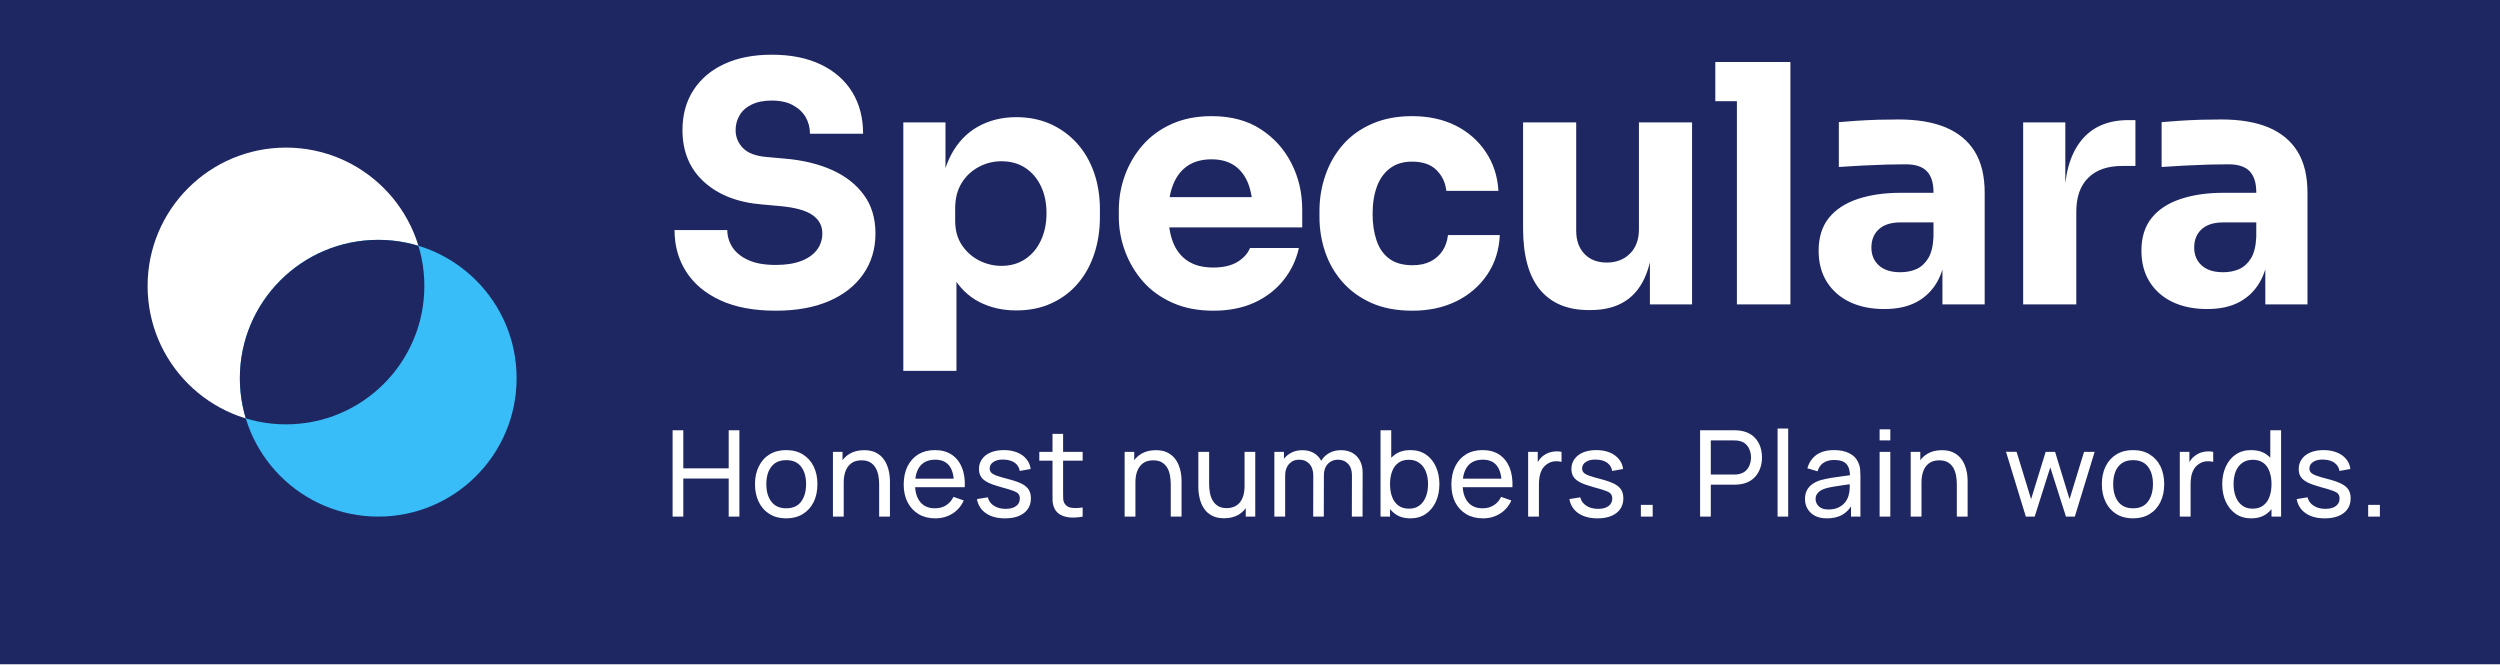
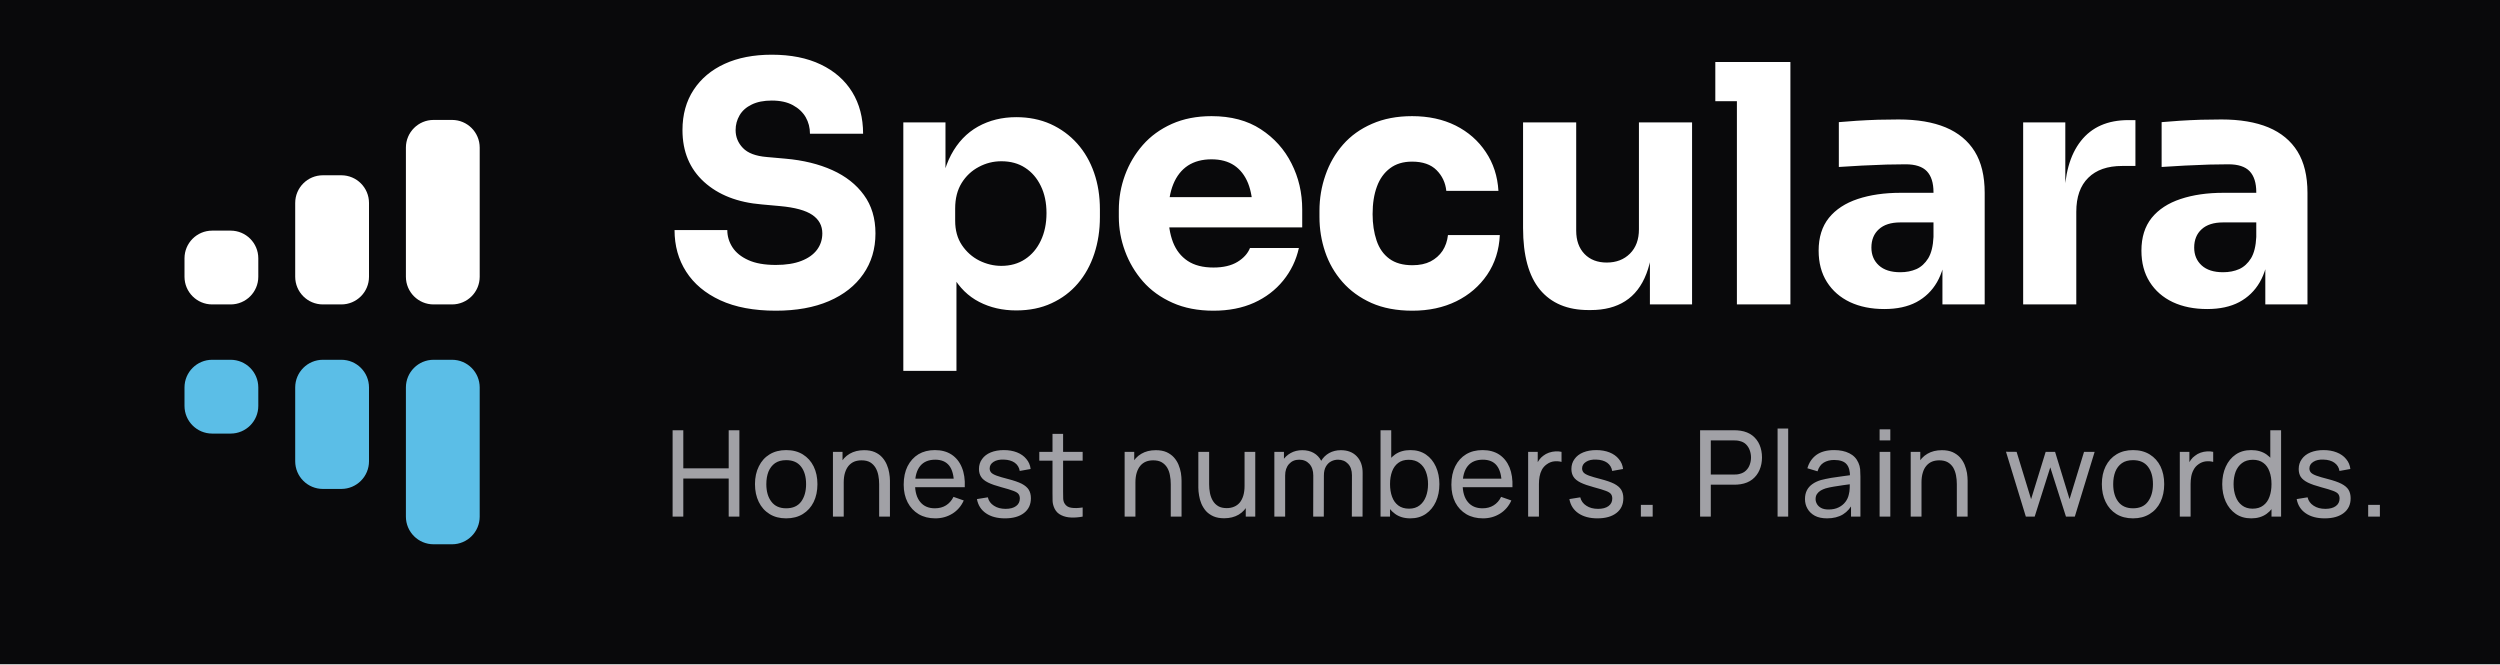
<svg xmlns="http://www.w3.org/2000/svg" viewBox="0 0 271 72" width="271" height="72" fill="none">
-   <rect width="271" height="72" fill="#1e2761" />
-   <defs>
-     <clipPath id="creversedt">
-       <circle cx="19.0" cy="19.0" r="15" />
-     </clipPath>
-     <mask id="mreversedt">
-       <rect x="-4" y="-4" width="56" height="56" fill="#fff" />
-       <g clip-path="url(#creversedt)">
-         <circle cx="29.0" cy="29.0" r="15" fill="#000" />
-       </g>
-     </mask>
-   </defs>
-   <g transform="translate(12 12) scale(1.0)" mask="url(#mreversedt)">
-     <circle cx="19.0" cy="19.0" r="15" fill="#ffffff" />
-     <circle cx="29.0" cy="29.0" r="15" fill="#38bdf8" />
+   <rect width="271" height="72" fill="#09090b" />
+   <g transform="translate(12 12) scale(1.0)">
+     <rect x="8" y="13" width="8" height="8" rx="3" fill="#ffffff" />
+     <rect x="8" y="27" width="8" height="8" rx="3" fill="#64d2ff" opacity="0.9" />
+     <rect x="20" y="7" width="8" height="14" rx="3" fill="#ffffff" />
+     <rect x="20" y="27" width="8" height="14" rx="3" fill="#64d2ff" opacity="0.9" />
+     <rect x="32" y="1" width="8" height="20" rx="3" fill="#ffffff" />
+     <rect x="32" y="27" width="8" height="20" rx="3" fill="#64d2ff" opacity="0.9" />
  </g>
  <path transform="translate(72 33.00)" d="M12.1 0.68Q8.53 0.68 6.08 -0.45Q3.64 -1.58 2.38 -3.55Q1.12 -5.51 1.12 -8.06H6.84Q6.84 -7.06 7.4 -6.19Q7.96 -5.33 9.11 -4.81Q10.26 -4.28 12.1 -4.28Q13.75 -4.28 14.87 -4.72Q15.98 -5.15 16.56 -5.92Q17.14 -6.7 17.14 -7.7Q17.14 -8.96 16.06 -9.7Q14.98 -10.44 12.56 -10.66L10.58 -10.84Q6.66 -11.16 4.32 -13.28Q1.98 -15.41 1.98 -18.9Q1.98 -21.42 3.19 -23.26Q4.39 -25.09 6.55 -26.08Q8.71 -27.07 11.66 -27.07Q14.76 -27.07 16.97 -26.01Q19.19 -24.95 20.38 -23.02Q21.56 -21.1 21.56 -18.5H15.8Q15.8 -19.48 15.34 -20.29Q14.87 -21.1 13.95 -21.6Q13.03 -22.1 11.66 -22.1Q10.37 -22.1 9.49 -21.67Q8.6 -21.24 8.17 -20.5Q7.74 -19.76 7.74 -18.9Q7.74 -17.78 8.53 -16.96Q9.32 -16.13 11.12 -15.98L13.14 -15.8Q16.02 -15.55 18.22 -14.56Q20.41 -13.57 21.65 -11.86Q22.9 -10.15 22.9 -7.7Q22.9 -5.18 21.58 -3.29Q20.27 -1.4 17.86 -0.36Q15.44 0.68 12.1 0.68Z M25.92 7.2V-19.73H30.49V-11.2L29.88 -11.23Q30.02 -14.18 31.1 -16.22Q32.18 -18.25 34.02 -19.28Q35.86 -20.3 38.16 -20.3Q40.21 -20.3 41.89 -19.55Q43.56 -18.79 44.77 -17.44Q45.97 -16.09 46.6 -14.27Q47.23 -12.46 47.23 -10.3V-9.47Q47.23 -7.34 46.62 -5.49Q46.01 -3.64 44.84 -2.27Q43.67 -0.9 41.99 -0.13Q40.32 0.65 38.16 0.65Q35.93 0.65 34.15 -0.27Q32.36 -1.19 31.28 -3.08Q30.2 -4.97 30.1 -7.88L31.68 -5.72V7.2ZM36.54 -4.18Q38.02 -4.18 39.11 -4.9Q40.21 -5.62 40.82 -6.91Q41.44 -8.21 41.44 -9.9Q41.44 -11.59 40.82 -12.85Q40.21 -14.11 39.13 -14.81Q38.05 -15.52 36.54 -15.52Q35.24 -15.52 34.09 -14.9Q32.94 -14.29 32.24 -13.16Q31.54 -12.02 31.54 -10.4V-9.07Q31.54 -7.52 32.27 -6.43Q33.01 -5.33 34.16 -4.75Q35.32 -4.18 36.54 -4.18Z M59.54 0.68Q57.02 0.68 55.1 -0.18Q53.17 -1.04 51.89 -2.5Q50.62 -3.96 49.95 -5.78Q49.28 -7.6 49.28 -9.5V-10.22Q49.28 -12.2 49.95 -14.02Q50.62 -15.84 51.88 -17.28Q53.14 -18.72 55.03 -19.57Q56.92 -20.41 59.33 -20.41Q62.5 -20.41 64.67 -18.99Q66.85 -17.57 68 -15.28Q69.16 -13 69.16 -10.3V-8.35H51.7V-11.63H65.66L63.79 -10.12Q63.79 -11.88 63.29 -13.14Q62.78 -14.4 61.79 -15.07Q60.8 -15.73 59.33 -15.73Q57.82 -15.73 56.77 -15.05Q55.73 -14.36 55.19 -13.05Q54.65 -11.74 54.65 -9.83Q54.65 -8.06 55.15 -6.75Q55.66 -5.44 56.74 -4.72Q57.82 -4 59.54 -4Q61.13 -4 62.14 -4.61Q63.14 -5.22 63.5 -6.12H68.8Q68.36 -4.14 67.1 -2.59Q65.84 -1.04 63.94 -0.18Q62.03 0.68 59.54 0.68Z M81.11 0.68Q78.55 0.68 76.66 -0.16Q74.77 -1.01 73.51 -2.45Q72.25 -3.89 71.64 -5.71Q71.03 -7.52 71.03 -9.47V-10.15Q71.03 -12.17 71.68 -14.02Q72.32 -15.88 73.58 -17.32Q74.84 -18.76 76.73 -19.58Q78.62 -20.41 81.07 -20.41Q83.74 -20.41 85.79 -19.39Q87.84 -18.36 89.06 -16.52Q90.29 -14.69 90.43 -12.31H84.78Q84.64 -13.64 83.72 -14.56Q82.8 -15.48 81.07 -15.48Q79.63 -15.48 78.68 -14.76Q77.72 -14.04 77.26 -12.78Q76.79 -11.52 76.79 -9.79Q76.79 -8.21 77.22 -6.93Q77.65 -5.65 78.61 -4.95Q79.56 -4.25 81.11 -4.25Q82.26 -4.25 83.07 -4.66Q83.88 -5.08 84.37 -5.81Q84.85 -6.55 84.96 -7.52H90.58Q90.47 -5.08 89.21 -3.22Q87.95 -1.37 85.86 -0.34Q83.77 0.68 81.11 0.68Z M100.19 0.61Q96.77 0.61 94.93 -1.6Q93.1 -3.82 93.1 -8.28V-19.73H98.86V-7.99Q98.86 -6.41 99.76 -5.47Q100.66 -4.54 102.17 -4.54Q103.72 -4.54 104.69 -5.51Q105.66 -6.48 105.66 -8.14V-19.73H111.42V0H106.85V-8.32H107.24Q107.24 -5.33 106.47 -3.33Q105.7 -1.33 104.18 -0.36Q102.67 0.61 100.44 0.61Z M116.28 0V-26.28H122.08V0ZM113.94 -22.03V-26.28H122.08V-22.03Z M138.56 0V-5.83H137.59V-12.17Q137.59 -13.68 136.87 -14.44Q136.15 -15.19 134.57 -15.19Q133.78 -15.19 132.48 -15.16Q131.18 -15.12 129.82 -15.05Q128.45 -14.98 127.33 -14.9V-19.76Q128.16 -19.84 129.28 -19.91Q130.39 -19.98 131.58 -20.02Q132.77 -20.05 133.81 -20.05Q136.84 -20.05 138.91 -19.19Q140.98 -18.32 142.06 -16.58Q143.14 -14.83 143.14 -12.1V0ZM132.26 0.5Q130.14 0.5 128.54 -0.25Q126.94 -1.01 126.04 -2.43Q125.14 -3.85 125.14 -5.83Q125.14 -7.99 126.25 -9.38Q127.37 -10.76 129.38 -11.43Q131.4 -12.1 134.03 -12.1H138.24V-8.89H133.99Q132.48 -8.89 131.67 -8.15Q130.86 -7.42 130.86 -6.16Q130.86 -4.97 131.67 -4.23Q132.48 -3.49 133.99 -3.49Q134.96 -3.49 135.74 -3.83Q136.51 -4.18 137.02 -5Q137.52 -5.83 137.59 -7.31L138.96 -5.87Q138.78 -3.82 137.97 -2.41Q137.16 -1.01 135.74 -0.25Q134.32 0.5 132.26 0.5Z M147.31 0V-19.73H151.88V-11.27H151.78Q151.78 -15.44 153.56 -17.71Q155.34 -19.98 158.72 -19.98H159.48V-15.01H158.04Q155.66 -15.01 154.37 -13.73Q153.07 -12.46 153.07 -10.04V0Z M173.56 0V-5.83H172.58V-12.17Q172.58 -13.68 171.86 -14.44Q171.14 -15.19 169.56 -15.19Q168.77 -15.19 167.47 -15.16Q166.18 -15.12 164.81 -15.05Q163.44 -14.98 162.32 -14.9V-19.76Q163.15 -19.84 164.27 -19.91Q165.38 -19.98 166.57 -20.02Q167.76 -20.05 168.8 -20.05Q171.83 -20.05 173.9 -19.19Q175.97 -18.32 177.05 -16.58Q178.13 -14.83 178.13 -12.1V0ZM167.26 0.5Q165.13 0.5 163.53 -0.25Q161.93 -1.01 161.03 -2.43Q160.13 -3.85 160.13 -5.83Q160.13 -7.99 161.24 -9.38Q162.36 -10.76 164.38 -11.43Q166.39 -12.1 169.02 -12.1H173.23V-8.89H168.98Q167.47 -8.89 166.66 -8.15Q165.85 -7.42 165.85 -6.16Q165.85 -4.97 166.66 -4.23Q167.47 -3.49 168.98 -3.49Q169.96 -3.49 170.73 -3.83Q171.5 -4.18 172.01 -5Q172.51 -5.83 172.58 -7.31L173.95 -5.87Q173.77 -3.82 172.96 -2.41Q172.15 -1.01 170.73 -0.25Q169.31 0.5 167.26 0.5Z" fill="#ffffff" />
-   <path transform="translate(72 56.00)" d="M0.91 0V-9.36H2.07V-5.23H6.99V-9.36H8.15V0H6.99V-4.13H2.07V0Z M13.22 0.19Q12.17 0.19 11.42 -0.28Q10.66 -0.75 10.25 -1.59Q9.84 -2.43 9.84 -3.52Q9.84 -4.62 10.26 -5.45Q10.67 -6.29 11.43 -6.75Q12.19 -7.21 13.22 -7.21Q14.27 -7.21 15.03 -6.74Q15.79 -6.27 16.2 -5.44Q16.61 -4.6 16.61 -3.52Q16.61 -2.42 16.2 -1.58Q15.79 -0.75 15.03 -0.28Q14.27 0.19 13.22 0.19ZM13.22 -0.9Q14.31 -0.9 14.85 -1.63Q15.38 -2.36 15.38 -3.52Q15.38 -4.71 14.84 -5.41Q14.3 -6.12 13.22 -6.12Q12.49 -6.12 12.01 -5.79Q11.54 -5.45 11.3 -4.87Q11.07 -4.28 11.07 -3.52Q11.07 -2.33 11.62 -1.62Q12.16 -0.9 13.22 -0.9Z M23.3 0V-3.52Q23.3 -4.02 23.21 -4.48Q23.12 -4.94 22.9 -5.31Q22.68 -5.67 22.32 -5.89Q21.95 -6.1 21.39 -6.1Q20.96 -6.1 20.6 -5.96Q20.25 -5.81 19.99 -5.51Q19.74 -5.21 19.6 -4.76Q19.46 -4.31 19.46 -3.7L18.7 -3.93Q18.7 -4.95 19.07 -5.68Q19.43 -6.42 20.1 -6.81Q20.77 -7.2 21.67 -7.2Q22.35 -7.2 22.83 -6.99Q23.32 -6.77 23.63 -6.42Q23.95 -6.06 24.13 -5.63Q24.32 -5.19 24.39 -4.74Q24.47 -4.28 24.47 -3.88V0ZM18.29 0V-7.02H19.33V-5.14H19.46V0Z M29.39 0.19Q28.36 0.19 27.59 -0.26Q26.82 -0.72 26.39 -1.54Q25.96 -2.37 25.96 -3.46Q25.96 -4.62 26.38 -5.46Q26.81 -6.3 27.56 -6.76Q28.32 -7.21 29.34 -7.21Q30.4 -7.21 31.14 -6.73Q31.89 -6.24 32.26 -5.34Q32.64 -4.43 32.58 -3.19H31.41V-3.6Q31.39 -4.89 30.89 -5.53Q30.38 -6.17 29.38 -6.17Q28.31 -6.17 27.75 -5.49Q27.19 -4.8 27.19 -3.51Q27.19 -2.27 27.75 -1.59Q28.31 -0.9 29.34 -0.9Q30.04 -0.9 30.55 -1.22Q31.06 -1.54 31.36 -2.14L32.47 -1.75Q32.06 -0.83 31.24 -0.32Q30.41 0.19 29.39 0.19ZM26.8 -3.19V-4.11H31.99V-3.19Z M36.94 0.19Q35.68 0.19 34.88 -0.36Q34.08 -0.91 33.9 -1.9L35.08 -2.09Q35.22 -1.51 35.74 -1.18Q36.25 -0.84 37.01 -0.84Q37.73 -0.84 38.14 -1.14Q38.55 -1.44 38.55 -1.96Q38.55 -2.26 38.41 -2.44Q38.28 -2.63 37.85 -2.79Q37.43 -2.95 36.57 -3.18Q35.64 -3.43 35.11 -3.69Q34.57 -3.96 34.35 -4.31Q34.12 -4.66 34.12 -5.16Q34.12 -5.78 34.46 -6.24Q34.79 -6.71 35.4 -6.96Q36.01 -7.21 36.82 -7.21Q37.62 -7.21 38.25 -6.96Q38.88 -6.71 39.26 -6.24Q39.65 -5.78 39.72 -5.16L38.54 -4.95Q38.45 -5.51 38 -5.84Q37.54 -6.16 36.82 -6.18Q36.13 -6.21 35.71 -5.94Q35.28 -5.67 35.28 -5.22Q35.28 -4.97 35.44 -4.78Q35.6 -4.6 36.03 -4.44Q36.46 -4.28 37.29 -4.07Q38.22 -3.83 38.76 -3.56Q39.29 -3.28 39.52 -2.91Q39.75 -2.53 39.75 -1.99Q39.75 -0.97 39 -0.39Q38.25 0.19 36.94 0.19Z M45.36 0Q44.74 0.12 44.13 0.1Q43.52 0.08 43.05 -0.15Q42.57 -0.37 42.33 -0.84Q42.12 -1.26 42.1 -1.69Q42.09 -2.11 42.09 -2.65V-8.97H43.24V-2.7Q43.24 -2.27 43.25 -1.97Q43.26 -1.66 43.39 -1.44Q43.62 -1.03 44.13 -0.96Q44.64 -0.88 45.36 -0.99ZM40.66 -6.06V-7.02H45.36V-6.06Z  M54.91 0V-3.52Q54.91 -4.02 54.82 -4.48Q54.74 -4.94 54.52 -5.31Q54.3 -5.67 53.93 -5.89Q53.57 -6.1 53.01 -6.1Q52.57 -6.1 52.22 -5.96Q51.86 -5.81 51.61 -5.51Q51.36 -5.21 51.22 -4.76Q51.08 -4.31 51.08 -3.7L50.32 -3.93Q50.32 -4.95 50.68 -5.68Q51.05 -6.42 51.72 -6.81Q52.38 -7.2 53.29 -7.2Q53.97 -7.2 54.45 -6.99Q54.93 -6.77 55.25 -6.42Q55.57 -6.06 55.75 -5.63Q55.93 -5.19 56.01 -4.74Q56.08 -4.28 56.08 -3.88V0ZM49.91 0V-7.02H50.95V-5.14H51.08V0Z M60.7 0.18Q60.02 0.18 59.54 -0.03Q59.05 -0.25 58.73 -0.6Q58.42 -0.96 58.23 -1.4Q58.05 -1.83 57.98 -2.29Q57.9 -2.74 57.9 -3.14V-7.02H59.07V-3.5Q59.07 -3.01 59.16 -2.55Q59.25 -2.09 59.47 -1.72Q59.69 -1.35 60.06 -1.13Q60.42 -0.92 60.98 -0.92Q61.41 -0.92 61.77 -1.07Q62.13 -1.22 62.38 -1.51Q62.63 -1.81 62.77 -2.26Q62.91 -2.72 62.91 -3.32L63.67 -3.09Q63.67 -2.07 63.3 -1.34Q62.93 -0.6 62.27 -0.21Q61.6 0.18 60.7 0.18ZM63.04 0V-1.88H62.91V-7.02H64.07V0Z M74.54 0 74.55 -4.49Q74.55 -5.28 74.13 -5.72Q73.71 -6.17 73.04 -6.17Q72.65 -6.17 72.3 -5.99Q71.95 -5.81 71.73 -5.43Q71.51 -5.05 71.51 -4.46L70.9 -4.71Q70.88 -5.45 71.2 -6.02Q71.53 -6.58 72.08 -6.89Q72.64 -7.2 73.35 -7.2Q74.44 -7.2 75.07 -6.54Q75.71 -5.87 75.71 -4.75L75.7 0ZM66.14 0V-7.02H67.18V-5.14H67.31V0ZM70.35 0 70.36 -4.45Q70.36 -5.25 69.94 -5.71Q69.52 -6.17 68.83 -6.17Q68.15 -6.17 67.73 -5.7Q67.31 -5.23 67.31 -4.46L66.7 -4.82Q66.7 -5.51 67.02 -6.04Q67.35 -6.58 67.91 -6.89Q68.46 -7.2 69.17 -7.2Q69.88 -7.2 70.41 -6.9Q70.93 -6.6 71.22 -6.05Q71.51 -5.49 71.51 -4.73L71.5 0Z M80.88 0.19Q79.89 0.19 79.22 -0.3Q78.54 -0.79 78.19 -1.63Q77.84 -2.47 77.84 -3.52Q77.84 -4.58 78.19 -5.41Q78.54 -6.25 79.22 -6.73Q79.9 -7.21 80.89 -7.21Q81.86 -7.21 82.57 -6.73Q83.27 -6.25 83.65 -5.41Q84.03 -4.57 84.03 -3.52Q84.03 -2.46 83.65 -1.62Q83.27 -0.79 82.57 -0.3Q81.86 0.19 80.88 0.19ZM77.65 0V-9.36H78.81V-5.17H78.68V0ZM80.74 -0.86Q81.43 -0.86 81.89 -1.22Q82.34 -1.57 82.57 -2.17Q82.8 -2.77 82.8 -3.52Q82.8 -4.26 82.57 -4.86Q82.35 -5.45 81.88 -5.8Q81.42 -6.16 80.7 -6.16Q80.02 -6.16 79.57 -5.82Q79.12 -5.49 78.9 -4.89Q78.68 -4.3 78.68 -3.52Q78.68 -2.75 78.9 -2.15Q79.12 -1.55 79.57 -1.21Q80.03 -0.86 80.74 -0.86Z M88.76 0.19Q87.72 0.19 86.95 -0.26Q86.18 -0.72 85.75 -1.54Q85.33 -2.37 85.33 -3.46Q85.33 -4.62 85.75 -5.46Q86.17 -6.3 86.93 -6.76Q87.68 -7.21 88.71 -7.21Q89.77 -7.21 90.51 -6.73Q91.25 -6.24 91.63 -5.34Q92 -4.43 91.95 -3.19H90.78V-3.6Q90.76 -4.89 90.25 -5.53Q89.75 -6.17 88.74 -6.17Q87.67 -6.17 87.11 -5.49Q86.55 -4.8 86.55 -3.51Q86.55 -2.27 87.11 -1.59Q87.67 -0.9 88.71 -0.9Q89.4 -0.9 89.91 -1.22Q90.43 -1.54 90.72 -2.14L91.83 -1.75Q91.42 -0.83 90.6 -0.32Q89.78 0.19 88.76 0.19ZM86.16 -3.19V-4.11H91.35V-3.19Z M93.65 0V-7.02H94.69V-5.32L94.52 -5.54Q94.64 -5.87 94.84 -6.14Q95.04 -6.42 95.28 -6.59Q95.56 -6.81 95.9 -6.93Q96.25 -7.05 96.6 -7.07Q96.96 -7.09 97.27 -7.02V-5.93Q96.91 -6.03 96.47 -5.99Q96.04 -5.94 95.67 -5.67Q95.33 -5.43 95.14 -5.08Q94.96 -4.74 94.89 -4.34Q94.82 -3.94 94.82 -3.52V0Z M101.16 0.19Q99.91 0.19 99.1 -0.36Q98.3 -0.91 98.12 -1.9L99.3 -2.09Q99.44 -1.51 99.96 -1.18Q100.47 -0.84 101.23 -0.84Q101.95 -0.84 102.36 -1.14Q102.77 -1.44 102.77 -1.96Q102.77 -2.26 102.63 -2.44Q102.5 -2.63 102.07 -2.79Q101.65 -2.95 100.79 -3.18Q99.86 -3.43 99.33 -3.69Q98.79 -3.96 98.57 -4.31Q98.34 -4.66 98.34 -5.16Q98.34 -5.78 98.68 -6.24Q99.01 -6.71 99.62 -6.96Q100.23 -7.21 101.04 -7.21Q101.84 -7.21 102.47 -6.96Q103.1 -6.71 103.48 -6.24Q103.87 -5.78 103.94 -5.16L102.76 -4.95Q102.67 -5.51 102.22 -5.84Q101.76 -6.16 101.04 -6.18Q100.35 -6.21 99.93 -5.94Q99.5 -5.67 99.5 -5.22Q99.5 -4.97 99.66 -4.78Q99.82 -4.6 100.25 -4.44Q100.69 -4.28 101.51 -4.07Q102.44 -3.83 102.98 -3.56Q103.51 -3.28 103.74 -2.91Q103.97 -2.53 103.97 -1.99Q103.97 -0.97 103.22 -0.39Q102.47 0.19 101.16 0.19Z M105.87 0V-1.27H107.15V0Z  M112.29 0V-9.36H115.99Q116.13 -9.36 116.32 -9.35Q116.51 -9.34 116.68 -9.31Q117.44 -9.19 117.96 -8.79Q118.48 -8.38 118.74 -7.77Q119 -7.16 119 -6.41Q119 -5.67 118.73 -5.05Q118.47 -4.44 117.95 -4.03Q117.44 -3.63 116.68 -3.51Q116.51 -3.48 116.32 -3.47Q116.13 -3.46 115.99 -3.46H113.45V0ZM113.45 -4.56H115.95Q116.08 -4.56 116.24 -4.57Q116.4 -4.58 116.54 -4.62Q116.99 -4.72 117.27 -5Q117.55 -5.27 117.68 -5.65Q117.81 -6.02 117.81 -6.41Q117.81 -6.8 117.68 -7.17Q117.55 -7.55 117.27 -7.83Q116.99 -8.11 116.54 -8.2Q116.4 -8.24 116.24 -8.25Q116.08 -8.26 115.95 -8.26H113.45Z M120.69 0V-9.55H121.84V0Z M126.05 0.19Q125.26 0.19 124.73 -0.09Q124.2 -0.38 123.93 -0.86Q123.66 -1.33 123.66 -1.9Q123.66 -2.45 123.87 -2.86Q124.08 -3.26 124.47 -3.53Q124.85 -3.8 125.38 -3.96Q125.89 -4.09 126.51 -4.2Q127.13 -4.3 127.76 -4.38Q128.4 -4.47 128.95 -4.54L128.54 -4.3Q128.56 -5.24 128.16 -5.69Q127.77 -6.14 126.81 -6.14Q126.17 -6.14 125.69 -5.85Q125.22 -5.56 125.02 -4.91L123.92 -5.24Q124.18 -6.16 124.9 -6.69Q125.63 -7.21 126.82 -7.21Q127.78 -7.21 128.46 -6.87Q129.15 -6.53 129.45 -5.84Q129.6 -5.52 129.64 -5.14Q129.67 -4.76 129.67 -4.34V0H128.65V-1.68L128.89 -1.53Q128.49 -0.68 127.78 -0.24Q127.07 0.19 126.05 0.19ZM126.22 -0.77Q126.85 -0.77 127.31 -1Q127.76 -1.22 128.04 -1.59Q128.32 -1.96 128.41 -2.39Q128.5 -2.72 128.51 -3.12Q128.52 -3.52 128.52 -3.73L128.93 -3.56Q128.36 -3.48 127.82 -3.41Q127.27 -3.33 126.78 -3.25Q126.29 -3.17 125.9 -3.06Q125.62 -2.97 125.37 -2.83Q125.12 -2.68 124.97 -2.46Q124.81 -2.24 124.81 -1.9Q124.81 -1.62 124.96 -1.36Q125.11 -1.1 125.41 -0.94Q125.72 -0.77 126.22 -0.77Z M131.75 -8.26V-9.46H132.91V-8.26ZM131.75 0V-7.02H132.91V0Z M140.12 0V-3.52Q140.12 -4.02 140.03 -4.48Q139.94 -4.94 139.73 -5.31Q139.51 -5.67 139.14 -5.89Q138.77 -6.1 138.22 -6.1Q137.78 -6.1 137.43 -5.96Q137.07 -5.81 136.82 -5.51Q136.56 -5.21 136.43 -4.76Q136.29 -4.31 136.29 -3.7L135.52 -3.93Q135.52 -4.95 135.89 -5.68Q136.26 -6.42 136.93 -6.81Q137.59 -7.2 138.5 -7.2Q139.18 -7.2 139.66 -6.99Q140.14 -6.77 140.46 -6.42Q140.78 -6.06 140.96 -5.63Q141.14 -5.19 141.22 -4.74Q141.29 -4.28 141.29 -3.88V0ZM135.12 0V-7.02H136.16V-5.14H136.29V0Z  M147.6 0 145.45 -7.03 146.6 -7.02 148.17 -1.89 149.75 -7.02H150.77L152.34 -1.89L153.91 -7.02H155.06L152.91 0H151.95L150.25 -5.34L148.56 0Z M159.22 0.19Q158.17 0.19 157.41 -0.28Q156.66 -0.75 156.25 -1.59Q155.84 -2.43 155.84 -3.52Q155.84 -4.62 156.25 -5.45Q156.67 -6.29 157.43 -6.75Q158.19 -7.21 159.22 -7.21Q160.27 -7.21 161.03 -6.74Q161.79 -6.27 162.2 -5.44Q162.6 -4.6 162.6 -3.52Q162.6 -2.42 162.19 -1.58Q161.79 -0.75 161.02 -0.28Q160.26 0.19 159.22 0.19ZM159.22 -0.9Q160.31 -0.9 160.84 -1.63Q161.38 -2.36 161.38 -3.52Q161.38 -4.71 160.84 -5.41Q160.3 -6.12 159.22 -6.12Q158.48 -6.12 158.01 -5.79Q157.53 -5.45 157.3 -4.87Q157.07 -4.28 157.07 -3.52Q157.07 -2.33 157.61 -1.62Q158.16 -0.9 159.22 -0.9Z M164.29 0V-7.02H165.33V-5.32L165.16 -5.54Q165.28 -5.87 165.48 -6.14Q165.68 -6.42 165.93 -6.59Q166.2 -6.81 166.54 -6.93Q166.89 -7.05 167.25 -7.07Q167.6 -7.09 167.91 -7.02V-5.93Q167.55 -6.03 167.12 -5.99Q166.68 -5.94 166.31 -5.67Q165.97 -5.43 165.79 -5.08Q165.6 -4.74 165.53 -4.34Q165.46 -3.94 165.46 -3.52V0Z M172.04 0.19Q171.05 0.19 170.35 -0.3Q169.65 -0.79 169.27 -1.62Q168.89 -2.46 168.89 -3.52Q168.89 -4.57 169.27 -5.41Q169.65 -6.25 170.35 -6.73Q171.05 -7.21 172.03 -7.21Q173.02 -7.21 173.7 -6.73Q174.38 -6.25 174.72 -5.41Q175.07 -4.58 175.07 -3.52Q175.07 -2.47 174.72 -1.63Q174.38 -0.79 173.7 -0.3Q173.02 0.19 172.04 0.19ZM172.18 -0.86Q172.89 -0.86 173.34 -1.21Q173.8 -1.55 174.01 -2.15Q174.23 -2.75 174.23 -3.52Q174.23 -4.3 174.01 -4.89Q173.8 -5.49 173.35 -5.82Q172.9 -6.16 172.21 -6.16Q171.5 -6.16 171.03 -5.8Q170.57 -5.45 170.34 -4.86Q170.12 -4.26 170.12 -3.52Q170.12 -2.77 170.35 -2.17Q170.57 -1.57 171.03 -1.22Q171.49 -0.86 172.18 -0.86ZM174.23 0V-5.17H174.1V-9.36H175.27V0Z M180 0.19Q178.74 0.19 177.94 -0.36Q177.14 -0.91 176.96 -1.9L178.14 -2.09Q178.28 -1.51 178.8 -1.18Q179.31 -0.84 180.07 -0.84Q180.79 -0.84 181.2 -1.14Q181.61 -1.44 181.61 -1.96Q181.61 -2.26 181.47 -2.44Q181.34 -2.63 180.91 -2.79Q180.49 -2.95 179.63 -3.18Q178.7 -3.43 178.17 -3.69Q177.63 -3.96 177.4 -4.31Q177.18 -4.66 177.18 -5.16Q177.18 -5.78 177.52 -6.24Q177.85 -6.71 178.46 -6.96Q179.07 -7.21 179.87 -7.21Q180.67 -7.21 181.3 -6.96Q181.94 -6.71 182.32 -6.24Q182.71 -5.78 182.78 -5.16L181.6 -4.95Q181.51 -5.51 181.05 -5.84Q180.6 -6.16 179.87 -6.18Q179.19 -6.21 178.77 -5.94Q178.34 -5.67 178.34 -5.22Q178.34 -4.97 178.5 -4.78Q178.66 -4.6 179.09 -4.44Q179.52 -4.28 180.35 -4.07Q181.28 -3.83 181.81 -3.56Q182.35 -3.28 182.58 -2.91Q182.81 -2.53 182.81 -1.99Q182.81 -0.97 182.06 -0.39Q181.31 0.19 180 0.19Z M184.71 0V-1.27H185.98V0Z" fill="#ffffff" />
+   <path transform="translate(72 56.00)" d="M0.91 0V-9.36H2.07V-5.23H6.99V-9.36H8.15V0H6.99V-4.13H2.07V0Z M13.22 0.19Q12.17 0.19 11.42 -0.28Q10.66 -0.75 10.25 -1.59Q9.84 -2.43 9.84 -3.52Q9.84 -4.62 10.26 -5.45Q10.67 -6.29 11.43 -6.75Q12.19 -7.21 13.22 -7.21Q14.27 -7.21 15.03 -6.74Q15.79 -6.27 16.2 -5.44Q16.61 -4.6 16.61 -3.52Q16.61 -2.42 16.2 -1.58Q15.79 -0.75 15.03 -0.28Q14.27 0.19 13.22 0.19ZM13.22 -0.9Q14.31 -0.9 14.85 -1.63Q15.38 -2.36 15.38 -3.52Q15.38 -4.71 14.84 -5.41Q14.3 -6.12 13.22 -6.12Q12.49 -6.12 12.01 -5.79Q11.54 -5.45 11.3 -4.87Q11.07 -4.28 11.07 -3.52Q11.07 -2.33 11.62 -1.62Q12.16 -0.9 13.22 -0.9Z M23.3 0V-3.52Q23.3 -4.02 23.21 -4.48Q23.12 -4.94 22.9 -5.31Q22.68 -5.67 22.32 -5.89Q21.95 -6.1 21.39 -6.1Q20.96 -6.1 20.6 -5.96Q20.25 -5.81 19.99 -5.51Q19.74 -5.21 19.6 -4.76Q19.46 -4.31 19.46 -3.7L18.7 -3.93Q18.7 -4.95 19.07 -5.68Q19.43 -6.42 20.1 -6.81Q20.77 -7.2 21.67 -7.2Q22.35 -7.2 22.83 -6.99Q23.32 -6.77 23.63 -6.42Q23.95 -6.06 24.13 -5.63Q24.32 -5.19 24.39 -4.74Q24.47 -4.28 24.47 -3.88V0ZM18.29 0V-7.02H19.33V-5.14H19.46V0Z M29.39 0.19Q28.36 0.19 27.59 -0.26Q26.82 -0.72 26.39 -1.54Q25.96 -2.37 25.96 -3.46Q25.96 -4.62 26.38 -5.46Q26.81 -6.3 27.56 -6.76Q28.32 -7.21 29.34 -7.21Q30.4 -7.21 31.14 -6.73Q31.89 -6.24 32.26 -5.34Q32.64 -4.43 32.58 -3.19H31.41V-3.6Q31.39 -4.89 30.89 -5.53Q30.38 -6.17 29.38 -6.17Q28.31 -6.17 27.75 -5.49Q27.19 -4.8 27.19 -3.51Q27.19 -2.27 27.75 -1.59Q28.31 -0.9 29.34 -0.9Q30.04 -0.9 30.55 -1.22Q31.06 -1.54 31.36 -2.14L32.47 -1.75Q32.06 -0.83 31.24 -0.32Q30.41 0.19 29.39 0.19ZM26.8 -3.19V-4.11H31.99V-3.19Z M36.94 0.19Q35.68 0.19 34.88 -0.36Q34.08 -0.91 33.9 -1.9L35.08 -2.09Q35.22 -1.51 35.74 -1.18Q36.25 -0.84 37.01 -0.84Q37.73 -0.84 38.14 -1.14Q38.55 -1.44 38.55 -1.96Q38.55 -2.26 38.41 -2.44Q38.28 -2.63 37.85 -2.79Q37.43 -2.95 36.57 -3.18Q35.64 -3.43 35.11 -3.69Q34.57 -3.96 34.35 -4.31Q34.12 -4.66 34.12 -5.16Q34.12 -5.78 34.46 -6.24Q34.79 -6.71 35.4 -6.96Q36.01 -7.21 36.82 -7.21Q37.62 -7.21 38.25 -6.96Q38.88 -6.71 39.26 -6.24Q39.65 -5.78 39.72 -5.16L38.54 -4.95Q38.45 -5.51 38 -5.84Q37.54 -6.16 36.82 -6.18Q36.13 -6.21 35.71 -5.94Q35.28 -5.67 35.28 -5.22Q35.28 -4.97 35.44 -4.78Q35.6 -4.6 36.03 -4.44Q36.46 -4.28 37.29 -4.07Q38.22 -3.83 38.76 -3.56Q39.29 -3.28 39.52 -2.91Q39.75 -2.53 39.75 -1.99Q39.75 -0.97 39 -0.39Q38.25 0.19 36.94 0.19Z M45.36 0Q44.74 0.12 44.13 0.1Q43.52 0.08 43.05 -0.15Q42.57 -0.37 42.33 -0.84Q42.12 -1.26 42.1 -1.69Q42.09 -2.11 42.09 -2.65V-8.97H43.24V-2.7Q43.24 -2.27 43.25 -1.97Q43.26 -1.66 43.39 -1.44Q43.62 -1.03 44.13 -0.96Q44.64 -0.88 45.36 -0.99ZM40.66 -6.06V-7.02H45.36V-6.06Z  M54.91 0V-3.52Q54.91 -4.02 54.82 -4.48Q54.74 -4.94 54.52 -5.31Q54.3 -5.67 53.93 -5.89Q53.57 -6.1 53.01 -6.1Q52.57 -6.1 52.22 -5.96Q51.86 -5.81 51.61 -5.51Q51.36 -5.21 51.22 -4.76Q51.08 -4.31 51.08 -3.7L50.32 -3.93Q50.32 -4.95 50.68 -5.68Q51.05 -6.42 51.72 -6.81Q52.38 -7.2 53.29 -7.2Q53.97 -7.2 54.45 -6.99Q54.93 -6.77 55.25 -6.42Q55.57 -6.06 55.75 -5.63Q55.93 -5.19 56.01 -4.74Q56.08 -4.28 56.08 -3.88V0ZM49.91 0V-7.02H50.95V-5.14H51.08V0Z M60.7 0.18Q60.02 0.18 59.54 -0.03Q59.05 -0.25 58.73 -0.6Q58.42 -0.96 58.23 -1.4Q58.05 -1.83 57.98 -2.29Q57.9 -2.74 57.9 -3.14V-7.02H59.07V-3.5Q59.07 -3.01 59.16 -2.55Q59.25 -2.09 59.47 -1.72Q59.69 -1.35 60.06 -1.13Q60.42 -0.92 60.98 -0.92Q61.41 -0.92 61.77 -1.07Q62.13 -1.22 62.38 -1.51Q62.63 -1.81 62.77 -2.26Q62.91 -2.72 62.91 -3.32L63.67 -3.09Q63.67 -2.07 63.3 -1.34Q62.93 -0.6 62.27 -0.21Q61.6 0.18 60.7 0.18ZM63.04 0V-1.88H62.91V-7.02H64.07V0Z M74.54 0 74.55 -4.49Q74.55 -5.28 74.13 -5.72Q73.71 -6.17 73.04 -6.17Q72.65 -6.17 72.3 -5.99Q71.95 -5.81 71.73 -5.43Q71.51 -5.05 71.51 -4.46L70.9 -4.71Q70.88 -5.45 71.2 -6.02Q71.53 -6.58 72.08 -6.89Q72.64 -7.2 73.35 -7.2Q74.44 -7.2 75.07 -6.54Q75.71 -5.87 75.71 -4.75L75.7 0ZM66.14 0V-7.02H67.18V-5.14H67.31V0ZM70.35 0 70.36 -4.45Q70.36 -5.25 69.94 -5.71Q69.52 -6.17 68.83 -6.17Q68.15 -6.17 67.73 -5.7Q67.31 -5.23 67.31 -4.46L66.7 -4.82Q66.7 -5.51 67.02 -6.04Q67.35 -6.58 67.91 -6.89Q68.46 -7.2 69.17 -7.2Q69.88 -7.2 70.41 -6.9Q70.93 -6.6 71.22 -6.05Q71.51 -5.49 71.51 -4.73L71.5 0Z M80.88 0.19Q79.89 0.19 79.22 -0.3Q78.54 -0.79 78.19 -1.63Q77.84 -2.47 77.84 -3.52Q77.84 -4.58 78.19 -5.41Q78.54 -6.25 79.22 -6.73Q79.9 -7.21 80.89 -7.21Q81.86 -7.21 82.57 -6.73Q83.27 -6.25 83.65 -5.41Q84.03 -4.57 84.03 -3.52Q84.03 -2.46 83.65 -1.62Q83.27 -0.79 82.57 -0.3Q81.86 0.19 80.88 0.19ZM77.65 0V-9.36H78.81V-5.17H78.68V0ZM80.74 -0.86Q81.43 -0.86 81.89 -1.22Q82.34 -1.57 82.57 -2.17Q82.8 -2.77 82.8 -3.52Q82.8 -4.26 82.57 -4.86Q82.35 -5.45 81.88 -5.8Q81.42 -6.16 80.7 -6.16Q80.02 -6.16 79.57 -5.82Q79.12 -5.49 78.9 -4.89Q78.68 -4.3 78.68 -3.52Q78.68 -2.75 78.9 -2.15Q79.12 -1.55 79.57 -1.21Q80.03 -0.86 80.74 -0.86Z M88.76 0.19Q87.72 0.19 86.95 -0.26Q86.18 -0.72 85.75 -1.54Q85.33 -2.37 85.33 -3.46Q85.33 -4.62 85.75 -5.46Q86.17 -6.3 86.93 -6.76Q87.68 -7.21 88.71 -7.21Q89.77 -7.21 90.51 -6.73Q91.25 -6.24 91.63 -5.34Q92 -4.43 91.95 -3.19H90.78V-3.6Q90.76 -4.89 90.25 -5.53Q89.75 -6.17 88.74 -6.17Q87.67 -6.17 87.11 -5.49Q86.55 -4.8 86.55 -3.51Q86.55 -2.27 87.11 -1.59Q87.67 -0.9 88.71 -0.9Q89.4 -0.9 89.91 -1.22Q90.43 -1.54 90.72 -2.14L91.83 -1.75Q91.42 -0.83 90.6 -0.32Q89.78 0.19 88.76 0.19ZM86.16 -3.19V-4.11H91.35V-3.19Z M93.65 0V-7.02H94.69V-5.32L94.52 -5.54Q94.64 -5.87 94.84 -6.14Q95.04 -6.42 95.28 -6.59Q95.56 -6.81 95.9 -6.93Q96.25 -7.05 96.6 -7.07Q96.96 -7.09 97.27 -7.02V-5.93Q96.91 -6.03 96.47 -5.99Q96.04 -5.94 95.67 -5.67Q95.33 -5.43 95.14 -5.08Q94.96 -4.74 94.89 -4.34Q94.82 -3.94 94.82 -3.52V0Z M101.16 0.19Q99.91 0.19 99.1 -0.36Q98.3 -0.91 98.12 -1.9L99.3 -2.09Q99.44 -1.51 99.96 -1.18Q100.47 -0.84 101.23 -0.84Q101.95 -0.84 102.36 -1.14Q102.77 -1.44 102.77 -1.96Q102.77 -2.26 102.63 -2.44Q102.5 -2.63 102.07 -2.79Q101.65 -2.95 100.79 -3.18Q99.86 -3.43 99.33 -3.69Q98.79 -3.96 98.57 -4.31Q98.34 -4.66 98.34 -5.16Q98.34 -5.78 98.68 -6.24Q99.01 -6.71 99.62 -6.96Q100.23 -7.21 101.04 -7.21Q101.84 -7.21 102.47 -6.96Q103.1 -6.71 103.48 -6.24Q103.87 -5.78 103.94 -5.16L102.76 -4.95Q102.67 -5.51 102.22 -5.84Q101.76 -6.16 101.04 -6.18Q100.35 -6.21 99.93 -5.94Q99.5 -5.67 99.5 -5.22Q99.5 -4.97 99.66 -4.78Q99.82 -4.6 100.25 -4.44Q100.69 -4.28 101.51 -4.07Q102.44 -3.83 102.98 -3.56Q103.51 -3.28 103.74 -2.91Q103.97 -2.53 103.97 -1.99Q103.97 -0.97 103.22 -0.39Q102.47 0.19 101.16 0.19Z M105.87 0V-1.27H107.15V0Z  M112.29 0V-9.36H115.99Q116.13 -9.36 116.32 -9.35Q116.51 -9.34 116.68 -9.31Q117.44 -9.19 117.96 -8.79Q118.48 -8.38 118.74 -7.77Q119 -7.16 119 -6.41Q119 -5.67 118.73 -5.05Q118.47 -4.44 117.95 -4.03Q117.44 -3.63 116.68 -3.51Q116.51 -3.48 116.32 -3.47Q116.13 -3.46 115.99 -3.46H113.45V0ZM113.45 -4.56H115.95Q116.08 -4.56 116.24 -4.57Q116.4 -4.58 116.54 -4.62Q116.99 -4.72 117.27 -5Q117.55 -5.27 117.68 -5.65Q117.81 -6.02 117.81 -6.41Q117.81 -6.8 117.68 -7.17Q117.55 -7.55 117.27 -7.83Q116.99 -8.11 116.54 -8.2Q116.4 -8.24 116.24 -8.25Q116.08 -8.26 115.95 -8.26H113.45Z M120.69 0V-9.55H121.84V0Z M126.05 0.19Q125.26 0.19 124.73 -0.09Q124.2 -0.38 123.93 -0.86Q123.66 -1.33 123.66 -1.9Q123.66 -2.45 123.87 -2.86Q124.08 -3.26 124.47 -3.53Q124.85 -3.8 125.38 -3.96Q125.89 -4.09 126.51 -4.2Q127.13 -4.3 127.76 -4.38Q128.4 -4.47 128.95 -4.54L128.54 -4.3Q128.56 -5.24 128.16 -5.69Q127.77 -6.14 126.81 -6.14Q126.17 -6.14 125.69 -5.85Q125.22 -5.56 125.02 -4.91L123.92 -5.24Q124.18 -6.16 124.9 -6.69Q125.63 -7.21 126.82 -7.21Q127.78 -7.21 128.46 -6.87Q129.15 -6.53 129.45 -5.84Q129.6 -5.52 129.64 -5.14Q129.67 -4.76 129.67 -4.34V0H128.65V-1.68L128.89 -1.53Q128.49 -0.68 127.78 -0.24Q127.07 0.19 126.05 0.19ZM126.22 -0.77Q126.85 -0.77 127.31 -1Q127.76 -1.22 128.04 -1.59Q128.32 -1.96 128.41 -2.39Q128.5 -2.72 128.51 -3.12Q128.52 -3.52 128.52 -3.73L128.93 -3.56Q128.36 -3.48 127.82 -3.41Q127.27 -3.33 126.78 -3.25Q126.29 -3.17 125.9 -3.06Q125.62 -2.97 125.37 -2.83Q125.12 -2.68 124.97 -2.46Q124.81 -2.24 124.81 -1.9Q124.81 -1.62 124.96 -1.36Q125.11 -1.1 125.41 -0.94Q125.72 -0.77 126.22 -0.77Z M131.75 -8.26V-9.46H132.91V-8.26ZM131.75 0V-7.02H132.91V0Z M140.12 0V-3.52Q140.12 -4.02 140.03 -4.48Q139.94 -4.94 139.73 -5.31Q139.51 -5.67 139.14 -5.89Q138.77 -6.1 138.22 -6.1Q137.78 -6.1 137.43 -5.96Q137.07 -5.81 136.82 -5.51Q136.56 -5.21 136.43 -4.76Q136.29 -4.31 136.29 -3.7L135.52 -3.93Q135.52 -4.95 135.89 -5.68Q136.26 -6.42 136.93 -6.81Q137.59 -7.2 138.5 -7.2Q139.18 -7.2 139.66 -6.99Q140.14 -6.77 140.46 -6.42Q140.78 -6.06 140.96 -5.63Q141.14 -5.19 141.22 -4.74Q141.29 -4.28 141.29 -3.88V0ZM135.12 0V-7.02H136.16V-5.14H136.29V0Z  M147.6 0 145.45 -7.03 146.6 -7.02 148.17 -1.89 149.75 -7.02H150.77L152.34 -1.89L153.91 -7.02H155.06L152.91 0H151.95L150.25 -5.34L148.56 0Z M159.22 0.19Q158.17 0.19 157.41 -0.28Q156.66 -0.75 156.25 -1.59Q155.84 -2.43 155.84 -3.52Q155.84 -4.62 156.25 -5.45Q156.67 -6.29 157.43 -6.75Q158.19 -7.21 159.22 -7.21Q160.27 -7.21 161.03 -6.74Q161.79 -6.27 162.2 -5.44Q162.6 -4.6 162.6 -3.52Q162.6 -2.42 162.19 -1.58Q161.79 -0.75 161.02 -0.28Q160.26 0.19 159.22 0.19ZM159.22 -0.9Q160.31 -0.9 160.84 -1.63Q161.38 -2.36 161.38 -3.52Q161.38 -4.71 160.84 -5.41Q160.3 -6.12 159.22 -6.12Q158.48 -6.12 158.01 -5.79Q157.53 -5.45 157.3 -4.87Q157.07 -4.28 157.07 -3.52Q157.07 -2.33 157.61 -1.62Q158.16 -0.9 159.22 -0.9Z M164.29 0V-7.02H165.33V-5.32L165.16 -5.54Q165.28 -5.87 165.48 -6.14Q165.68 -6.42 165.93 -6.59Q166.2 -6.81 166.54 -6.93Q166.89 -7.05 167.25 -7.07Q167.6 -7.09 167.91 -7.02V-5.93Q167.55 -6.03 167.12 -5.99Q166.68 -5.94 166.31 -5.67Q165.97 -5.43 165.79 -5.08Q165.6 -4.74 165.53 -4.34Q165.46 -3.94 165.46 -3.52V0Z M172.04 0.19Q171.05 0.19 170.35 -0.3Q169.65 -0.79 169.27 -1.62Q168.89 -2.46 168.89 -3.52Q168.89 -4.57 169.27 -5.41Q169.65 -6.25 170.35 -6.73Q171.05 -7.21 172.03 -7.21Q173.02 -7.21 173.7 -6.73Q174.38 -6.25 174.72 -5.41Q175.07 -4.58 175.07 -3.52Q175.07 -2.47 174.72 -1.63Q174.38 -0.79 173.7 -0.3Q173.02 0.19 172.04 0.19ZM172.18 -0.86Q172.89 -0.86 173.34 -1.21Q173.8 -1.55 174.01 -2.15Q174.23 -2.75 174.23 -3.52Q174.23 -4.3 174.01 -4.89Q173.8 -5.49 173.35 -5.82Q172.9 -6.16 172.21 -6.16Q171.5 -6.16 171.03 -5.8Q170.57 -5.45 170.34 -4.86Q170.12 -4.26 170.12 -3.52Q170.12 -2.77 170.35 -2.17Q170.57 -1.57 171.03 -1.22Q171.49 -0.86 172.18 -0.86ZM174.23 0V-5.17H174.1V-9.36H175.27V0Z M180 0.19Q178.74 0.19 177.94 -0.36Q177.14 -0.91 176.96 -1.9L178.14 -2.09Q178.28 -1.51 178.8 -1.18Q179.31 -0.84 180.07 -0.84Q180.79 -0.84 181.2 -1.14Q181.61 -1.44 181.61 -1.96Q181.61 -2.26 181.47 -2.44Q181.34 -2.63 180.91 -2.79Q180.49 -2.95 179.63 -3.18Q178.7 -3.43 178.17 -3.69Q177.63 -3.96 177.4 -4.31Q177.18 -4.66 177.18 -5.16Q177.18 -5.78 177.52 -6.24Q177.85 -6.71 178.46 -6.96Q179.07 -7.21 179.87 -7.21Q180.67 -7.21 181.3 -6.96Q181.94 -6.71 182.32 -6.24Q182.71 -5.78 182.78 -5.16L181.6 -4.95Q181.51 -5.51 181.05 -5.84Q180.6 -6.16 179.87 -6.18Q179.19 -6.21 178.77 -5.94Q178.34 -5.67 178.34 -5.22Q178.34 -4.97 178.5 -4.78Q178.66 -4.6 179.09 -4.44Q179.52 -4.28 180.35 -4.07Q181.28 -3.83 181.81 -3.56Q182.35 -3.28 182.58 -2.91Q182.81 -2.53 182.81 -1.99Q182.81 -0.97 182.06 -0.39Q181.31 0.19 180 0.19Z M184.71 0V-1.27H185.98V0Z" fill="#a1a1a6" />
</svg>
